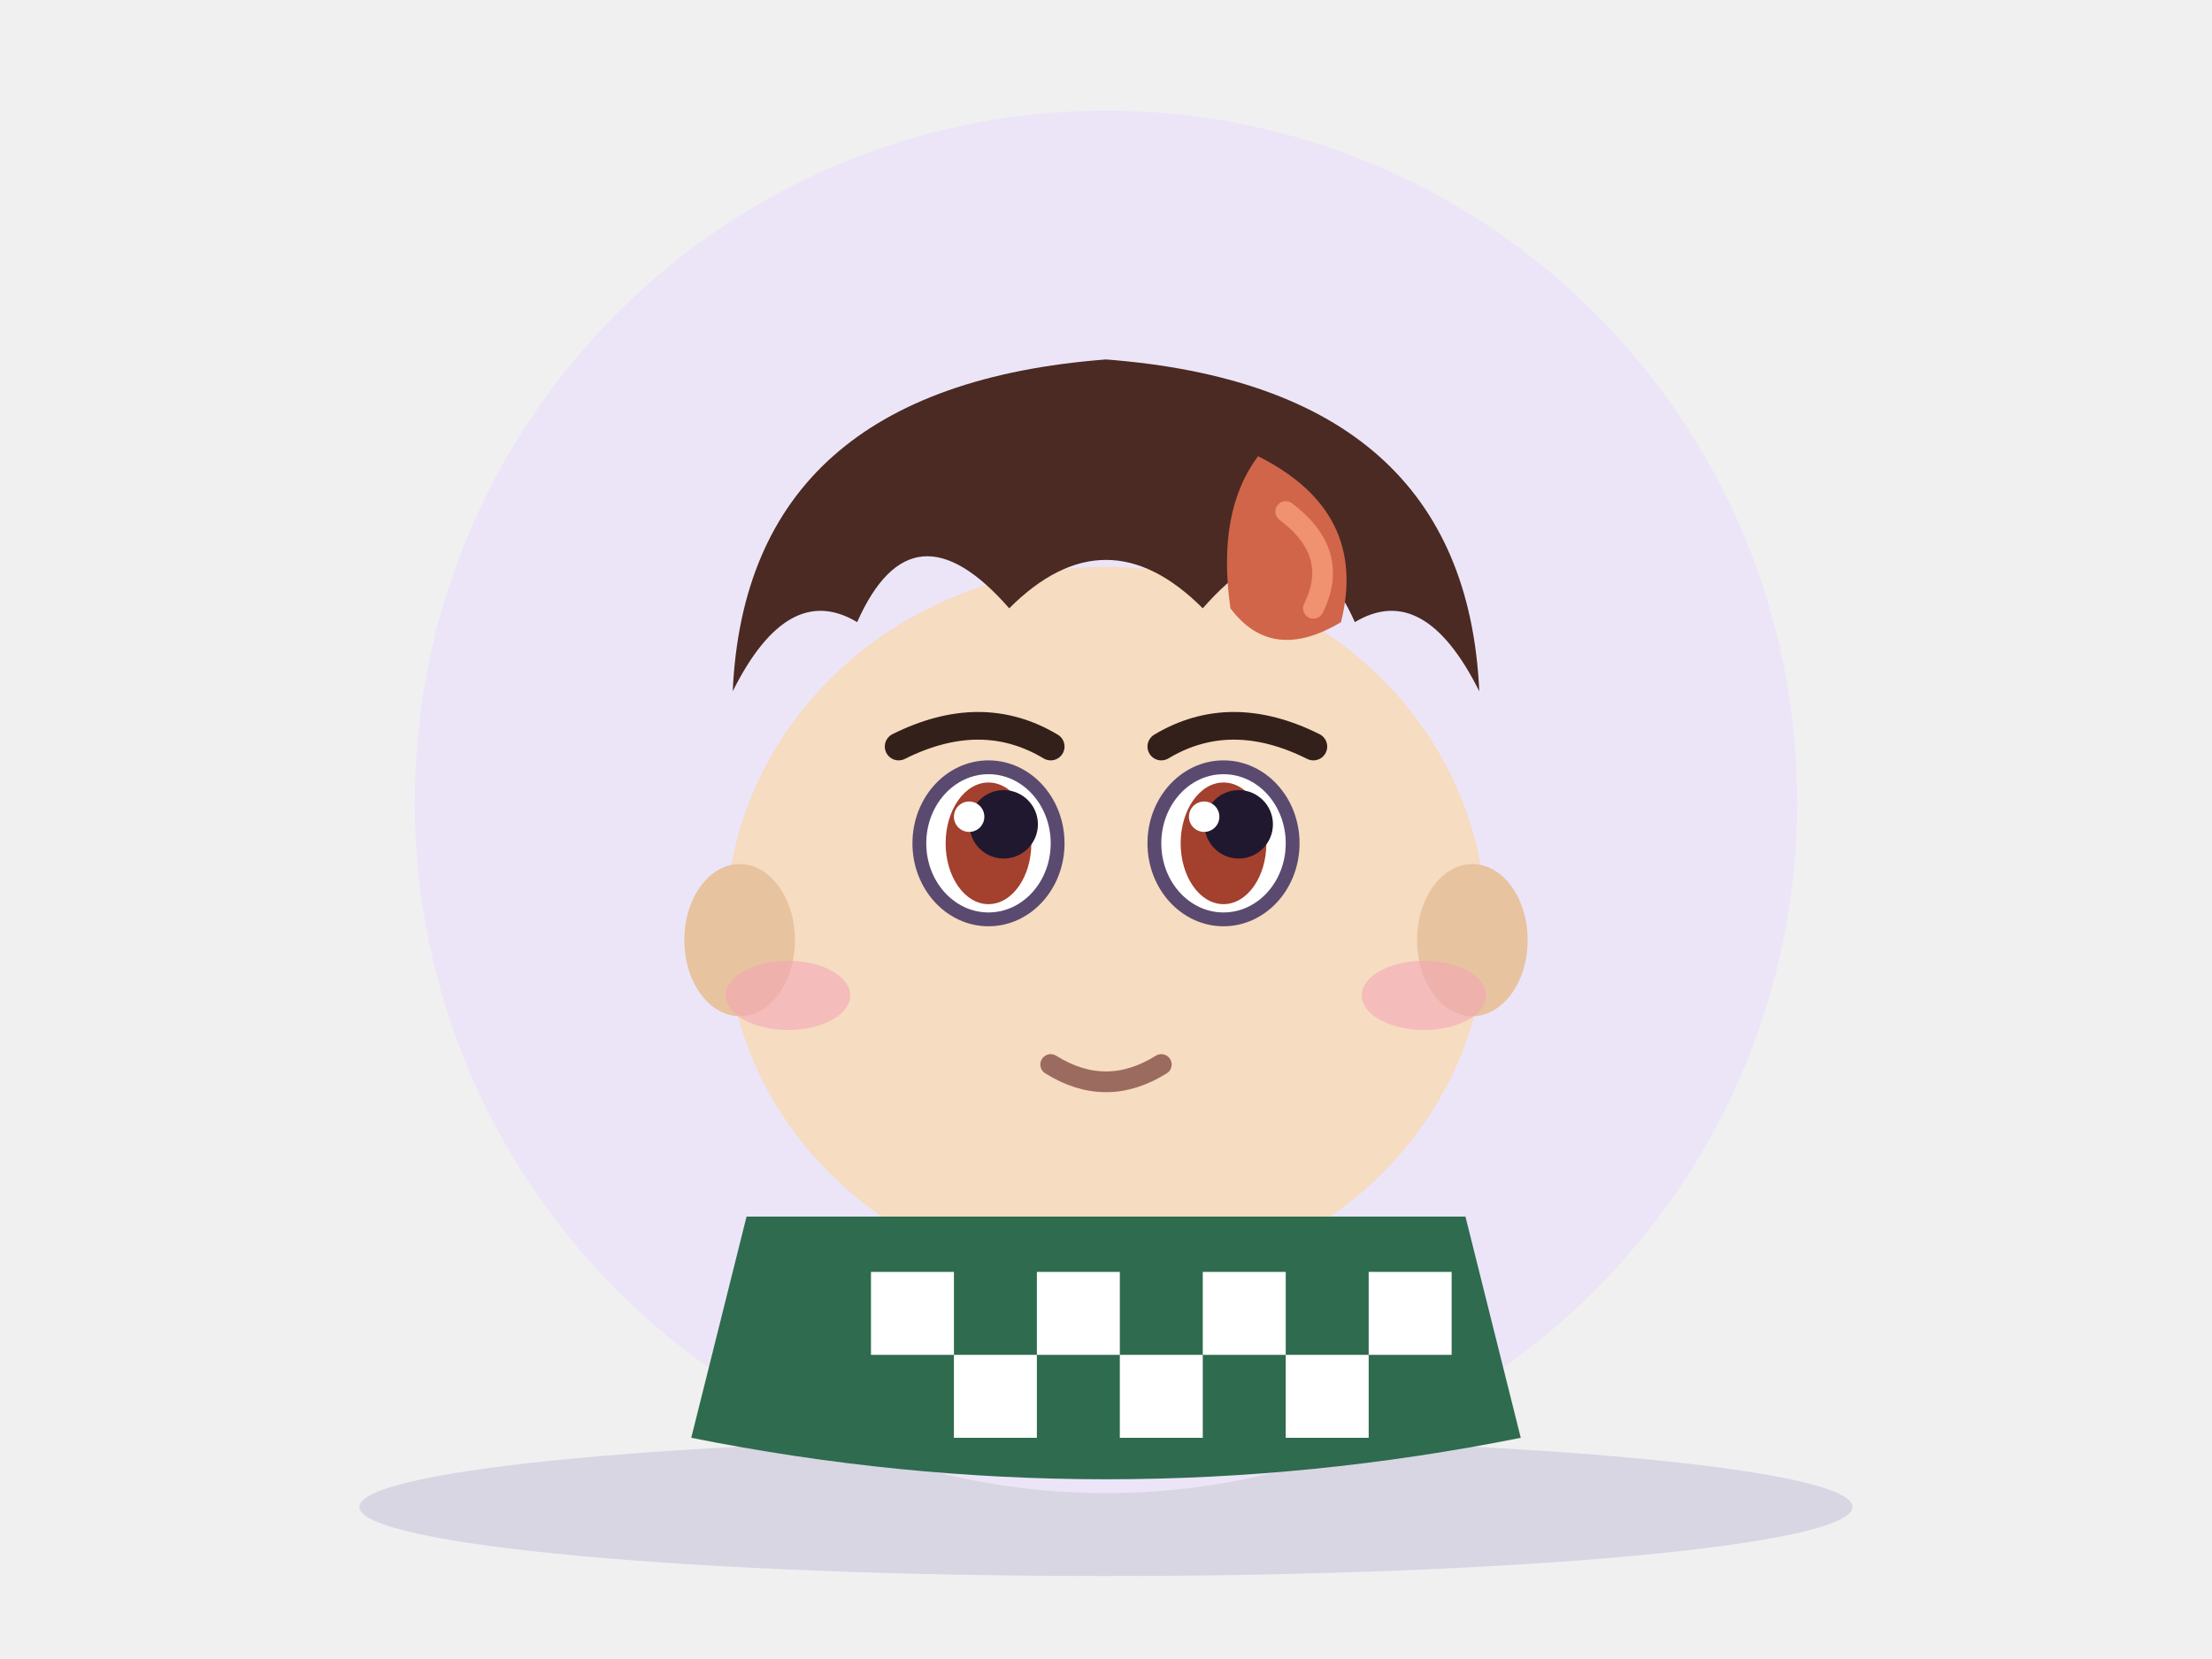
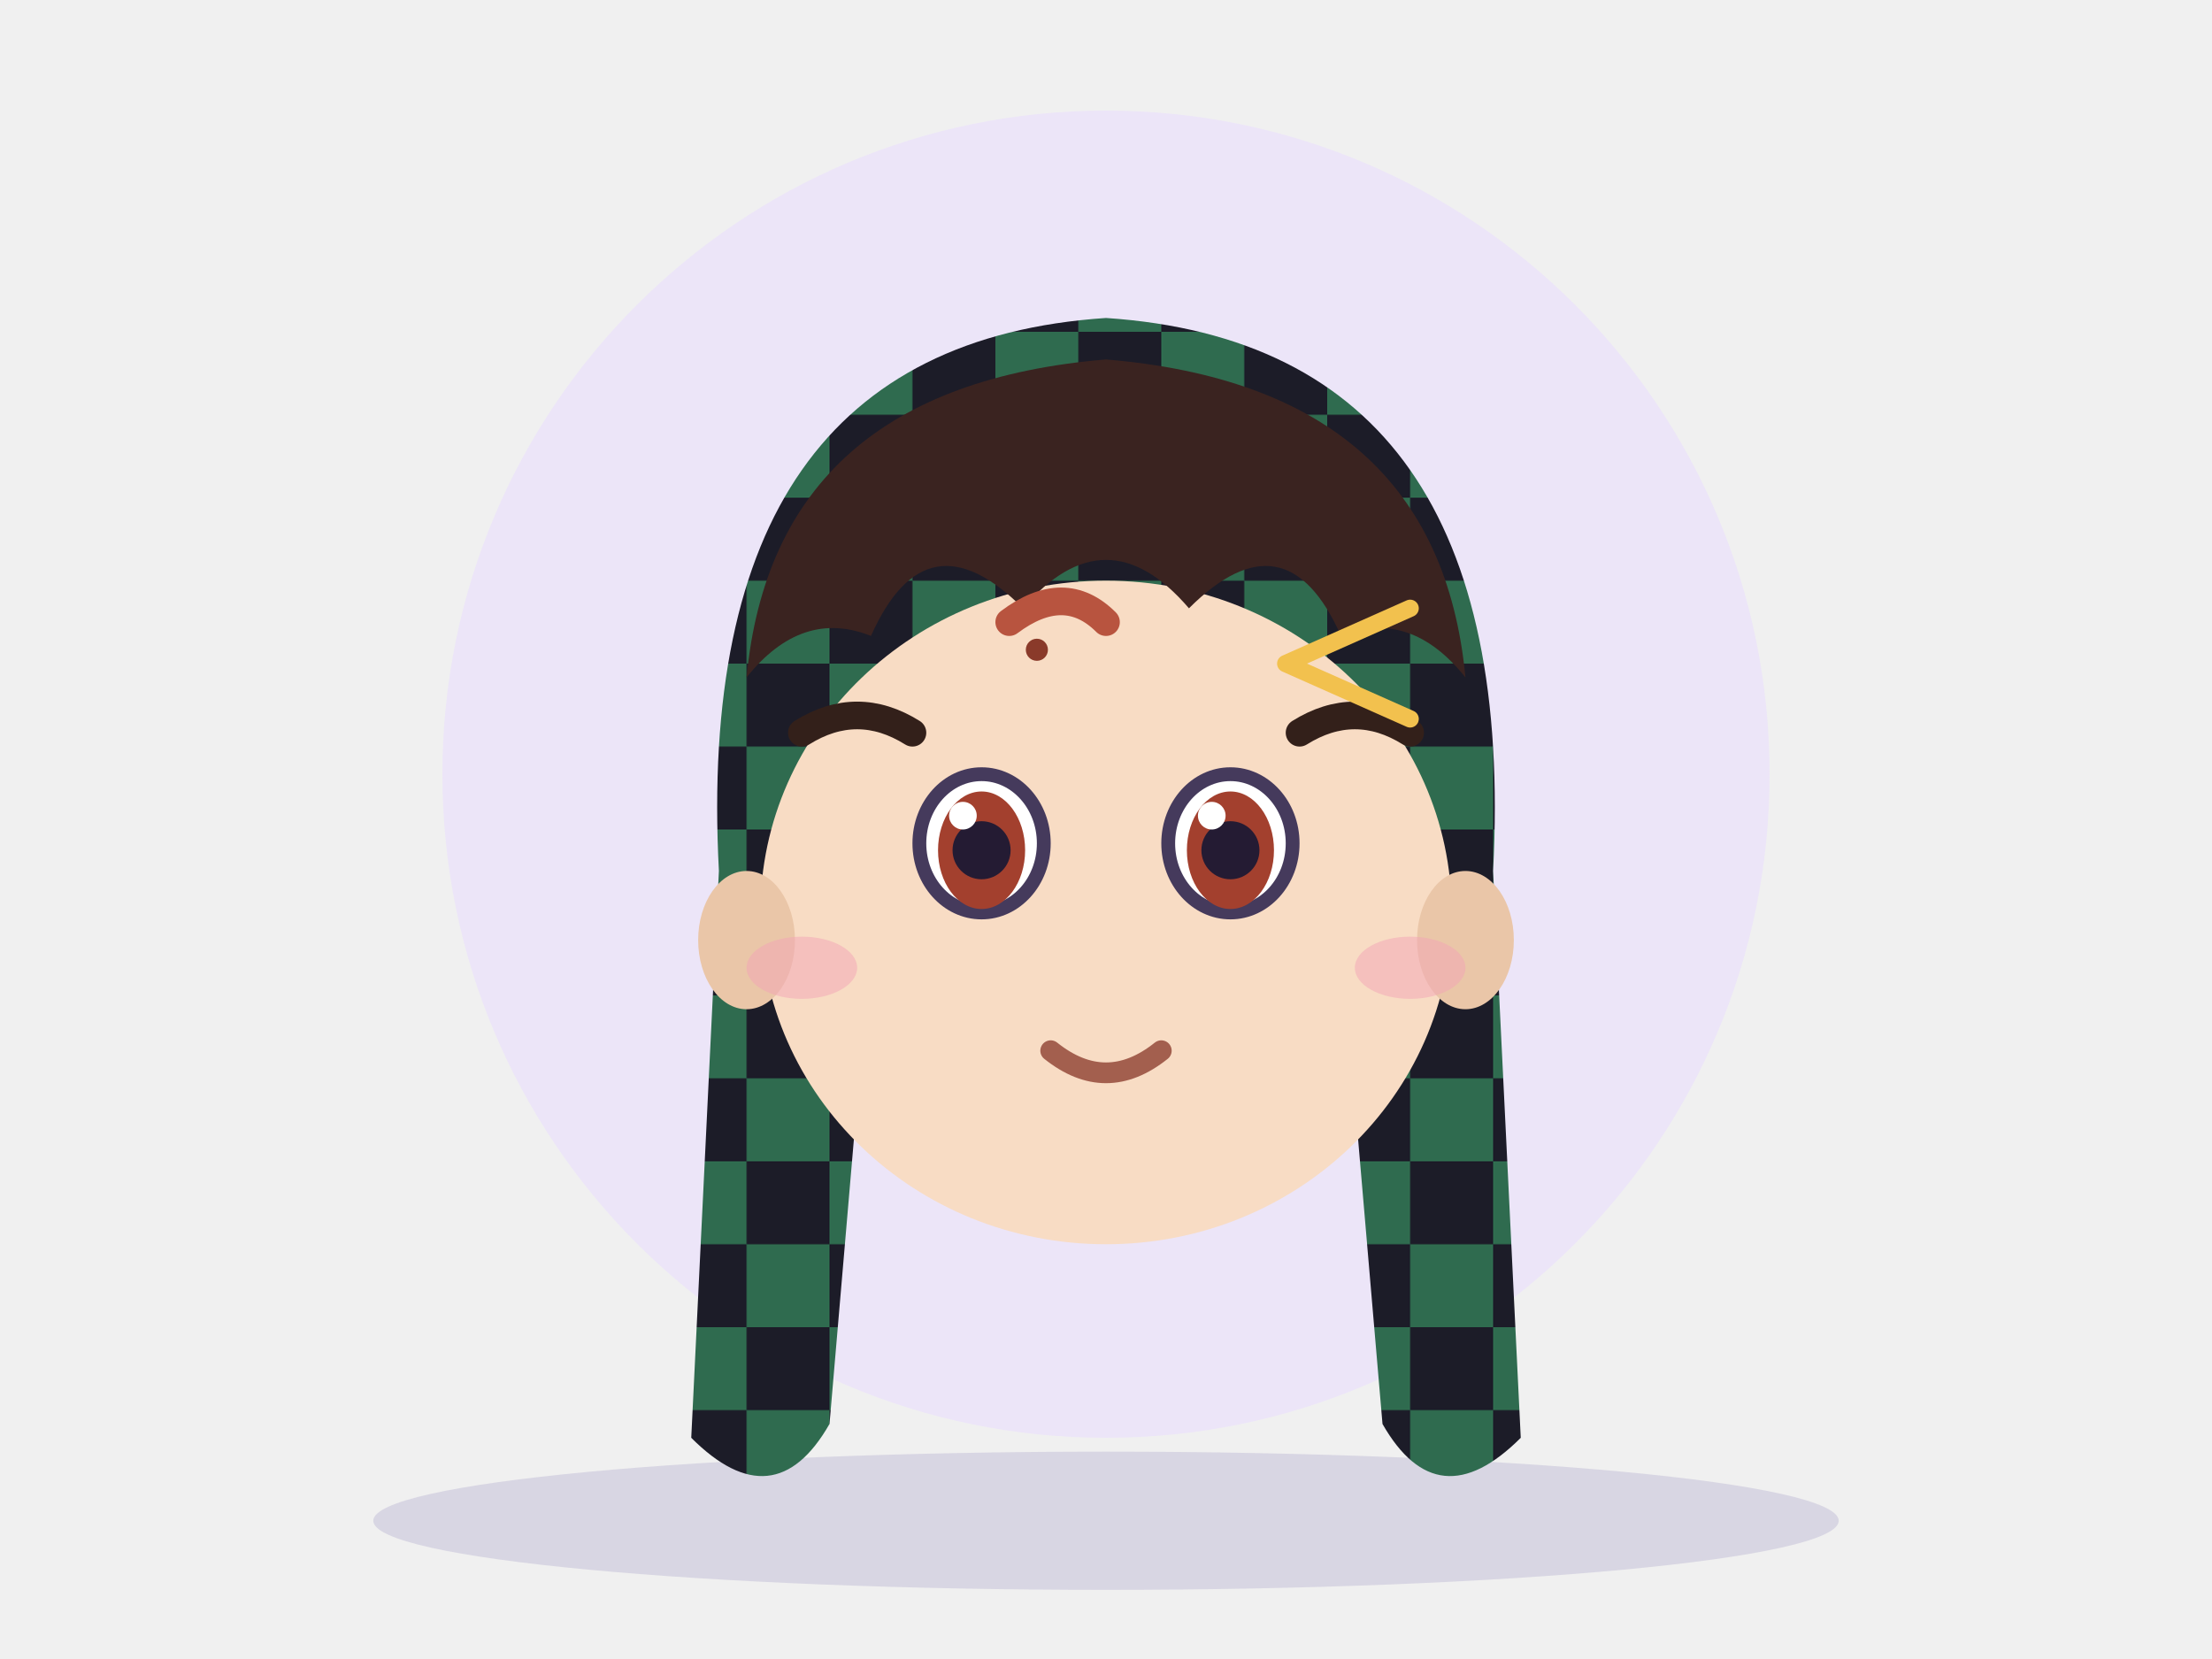
<svg xmlns="http://www.w3.org/2000/svg" viewBox="0 0 320 240" role="img">
-   <ellipse cx="160" cy="218" rx="108" ry="10" fill="#7a6fae" opacity=".2" />
-   <circle cx="160" cy="116" r="100" fill="#ece5f8" />
-   <ellipse cx="160" cy="134" rx="55" ry="52" fill="#f6dcc0" />
-   <ellipse cx="107" cy="136" rx="8" ry="11" fill="#e8c3a0" />
-   <ellipse cx="213" cy="136" rx="8" ry="11" fill="#e8c3a0" />
-   <path d="M106 100 Q108 56 160 52 Q212 56 214 100 Q206 84 196 90 Q188 72 174 88 Q160 74 146 88 Q132 72 124 90 Q114 84 106 100Z" fill="#4a2a22" />
-   <path d="M182 66 Q198 74 194 90 Q184 96 178 88 Q176 74 182 66Z" fill="#d0654a" />
-   <path d="M186 74 Q194 80 190 88" stroke="#f0916f" stroke-width="3" fill="none" stroke-linecap="round" />
-   <ellipse cx="143" cy="122" rx="10" ry="11" fill="#fff" stroke="#5a4a70" stroke-width="2" />
-   <ellipse cx="143" cy="122" rx="6.2" ry="8.8" fill="#a3402e" />
-   <circle cx="145.2" cy="119.25" r="4.95" fill="#20182f" />
-   <circle cx="140.2" cy="118.15" r="2.2" fill="#fff" />
-   <ellipse cx="177" cy="122" rx="10" ry="11" fill="#fff" stroke="#5a4a70" stroke-width="2" />
-   <ellipse cx="177" cy="122" rx="6.2" ry="8.8" fill="#a3402e" />
-   <circle cx="179.2" cy="119.25" r="4.95" fill="#20182f" />
-   <circle cx="174.2" cy="118.15" r="2.2" fill="#fff" />
-   <path d="M130 108 Q142 102 152 108 M168 108 Q178 102 190 108" stroke="#33201a" stroke-width="4" fill="none" stroke-linecap="round" />
-   <path d="M152 154 Q160 159 168 154" stroke="#9c6b5f" stroke-width="3" fill="none" stroke-linecap="round" />
-   <ellipse cx="114" cy="144" rx="9" ry="5" fill="#f2a3b5" opacity=".55" />
-   <ellipse cx="206" cy="144" rx="9" ry="5" fill="#f2a3b5" opacity=".55" />
-   <path d="M108 176 L212 176 L220 208 Q160 220 100 208Z" fill="#2f6b4f" />
-   <rect x="126" y="184" width="12" height="12" fill="#fff" />
-   <rect x="150" y="184" width="12" height="12" fill="#fff" />
-   <rect x="174" y="184" width="12" height="12" fill="#fff" />
-   <rect x="198" y="184" width="12" height="12" fill="#fff" />
-   <rect x="138" y="196" width="12" height="12" fill="#fff" />
-   <rect x="162" y="196" width="12" height="12" fill="#fff" />
-   <rect x="186" y="196" width="12" height="12" fill="#fff" />
+   <defs>
+     <pattern id="check" width="24" height="24" patternUnits="userSpaceOnUse">
+       <rect width="24" height="24" fill="#2f6b4f" />
+       <rect x="12" width="12" height="12" fill="#1c1c28" />
+       <rect y="12" width="12" height="12" fill="#1c1c28" />
+     </pattern>
+   </defs>
+   <ellipse cx="160" cy="220" rx="106" ry="10" fill="#7a6fae" opacity=".2" />
+   <circle cx="160" cy="112" r="96" fill="#ece5f8" />
+   <path d="M104 126 Q100 50 160 46 Q220 50 216 126 L220 208 Q208 220 200 206 L194 136 126 136 120 206 Q112 220 100 208Z" fill="url(#check)" />
+   <ellipse cx="160" cy="132" rx="50" ry="48" fill="#f8dcc4" />
+   <ellipse cx="108" cy="136" rx="7" ry="10" fill="#eac6a8" />
+   <ellipse cx="212" cy="136" rx="7" ry="10" fill="#eac6a8" />
+   <path d="M108 98 Q112 56 160 52 Q208 56 212 98 Q204 88 194 92 Q186 74 172 88 Q160 74 148 88 Q134 74 126 92 Q116 88 108 98Z" fill="#3a2320" />
+   <path d="M146 90 Q154 84 160 90" stroke="#b8543f" stroke-width="4" fill="none" stroke-linecap="round" />
+   <circle cx="150" cy="94" r="1.6" fill="#8a3a2a" />
+   <ellipse cx="142.0" cy="122" rx="9" ry="10" fill="#fff" stroke="#453a5c" stroke-width="2" />
+   <ellipse cx="142.0" cy="123" rx="6.3" ry="8.5" fill="#a3402e" />
+   <circle cx="142.0" cy="123" r="4.2" fill="#241b33" />
+   <circle cx="139.3" cy="118.0" r="2.0" fill="#fff" />
+   <ellipse cx="178.0" cy="122" rx="9" ry="10" fill="#fff" stroke="#453a5c" stroke-width="2" />
+   <ellipse cx="178.0" cy="123" rx="6.3" ry="8.5" fill="#a3402e" />
+   <circle cx="178.0" cy="123" r="4.2" fill="#241b33" />
+   <circle cx="175.3" cy="118.0" r="2.0" fill="#fff" />
+   <path d="M116 106 q8 -5 16 0" stroke="#33201a" stroke-width="4" fill="none" stroke-linecap="round" transform="rotate(0 160 106)" />
+   <path d="M188 106 q8 -5 16 0" stroke="#33201a" stroke-width="4" fill="none" stroke-linecap="round" transform="rotate(0 160 106)" />
+   <path d="M152 152 Q160 158.4 168 152" stroke="#a35f4e" stroke-width="3" fill="none" stroke-linecap="round" />
+   <ellipse cx="116" cy="140" rx="8" ry="4.5" fill="#f2a3b5" opacity=".5" />
+   <ellipse cx="204" cy="140" rx="8" ry="4.5" fill="#f2a3b5" opacity=".5" />
+   <path d="M186 96 L204 88 M186 96 L204 104" stroke="#f2c14e" stroke-width="2.5" stroke-linecap="round" />
</svg>
